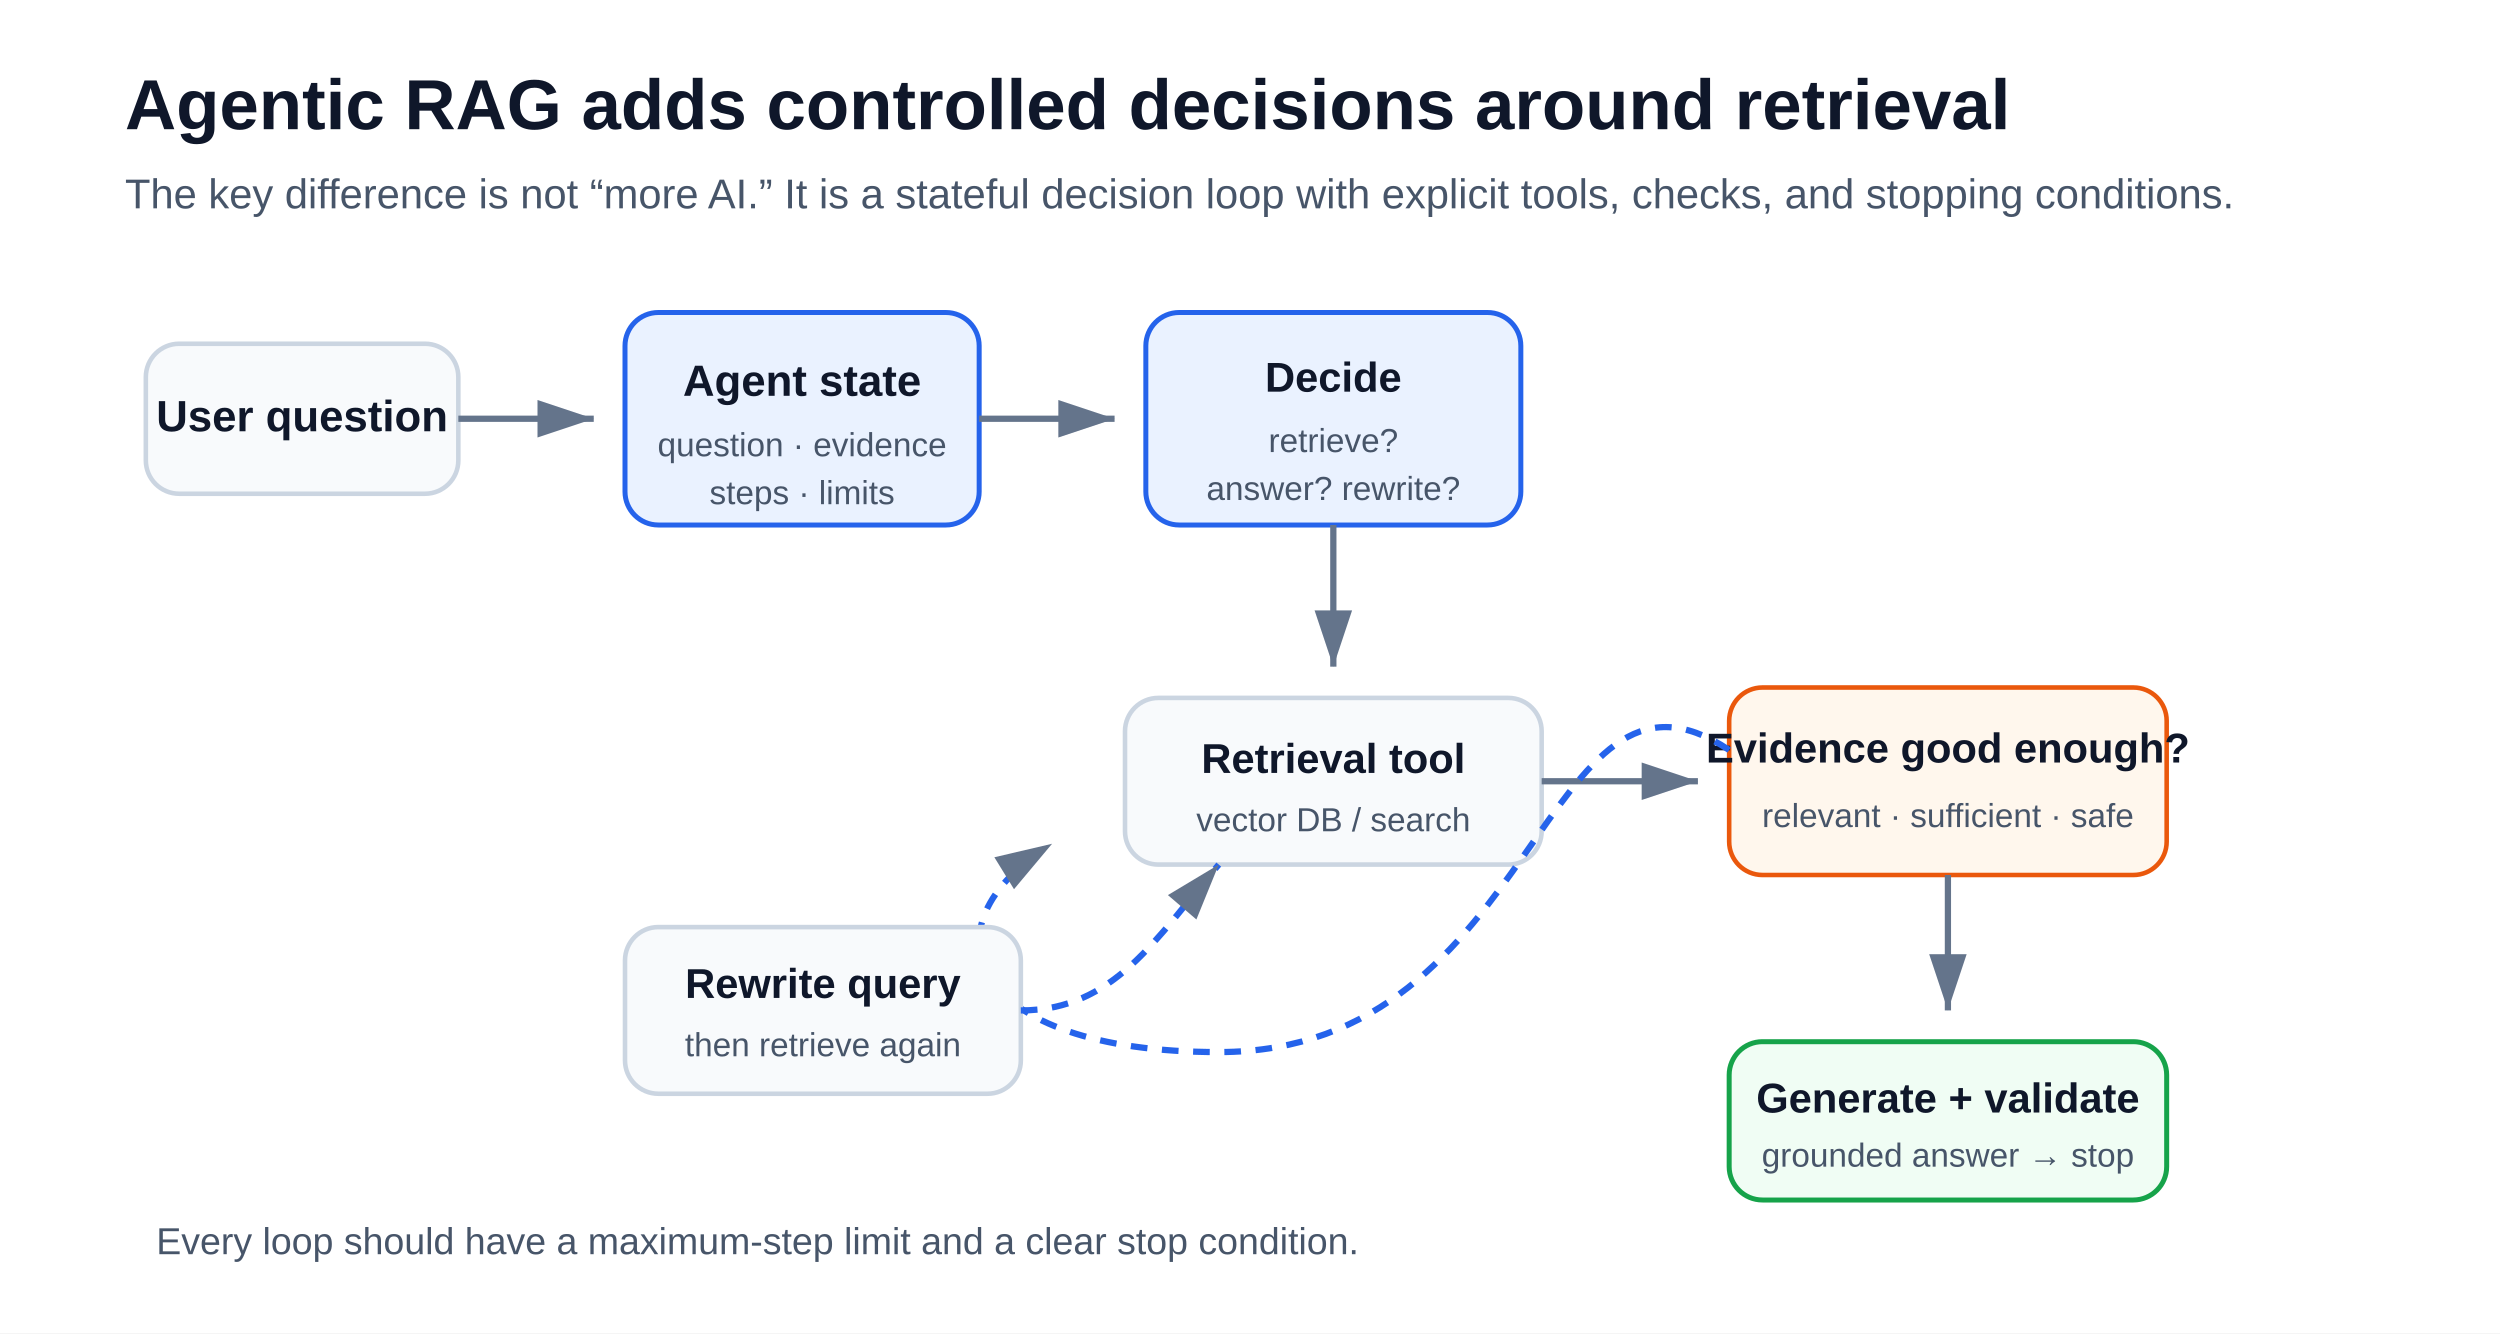
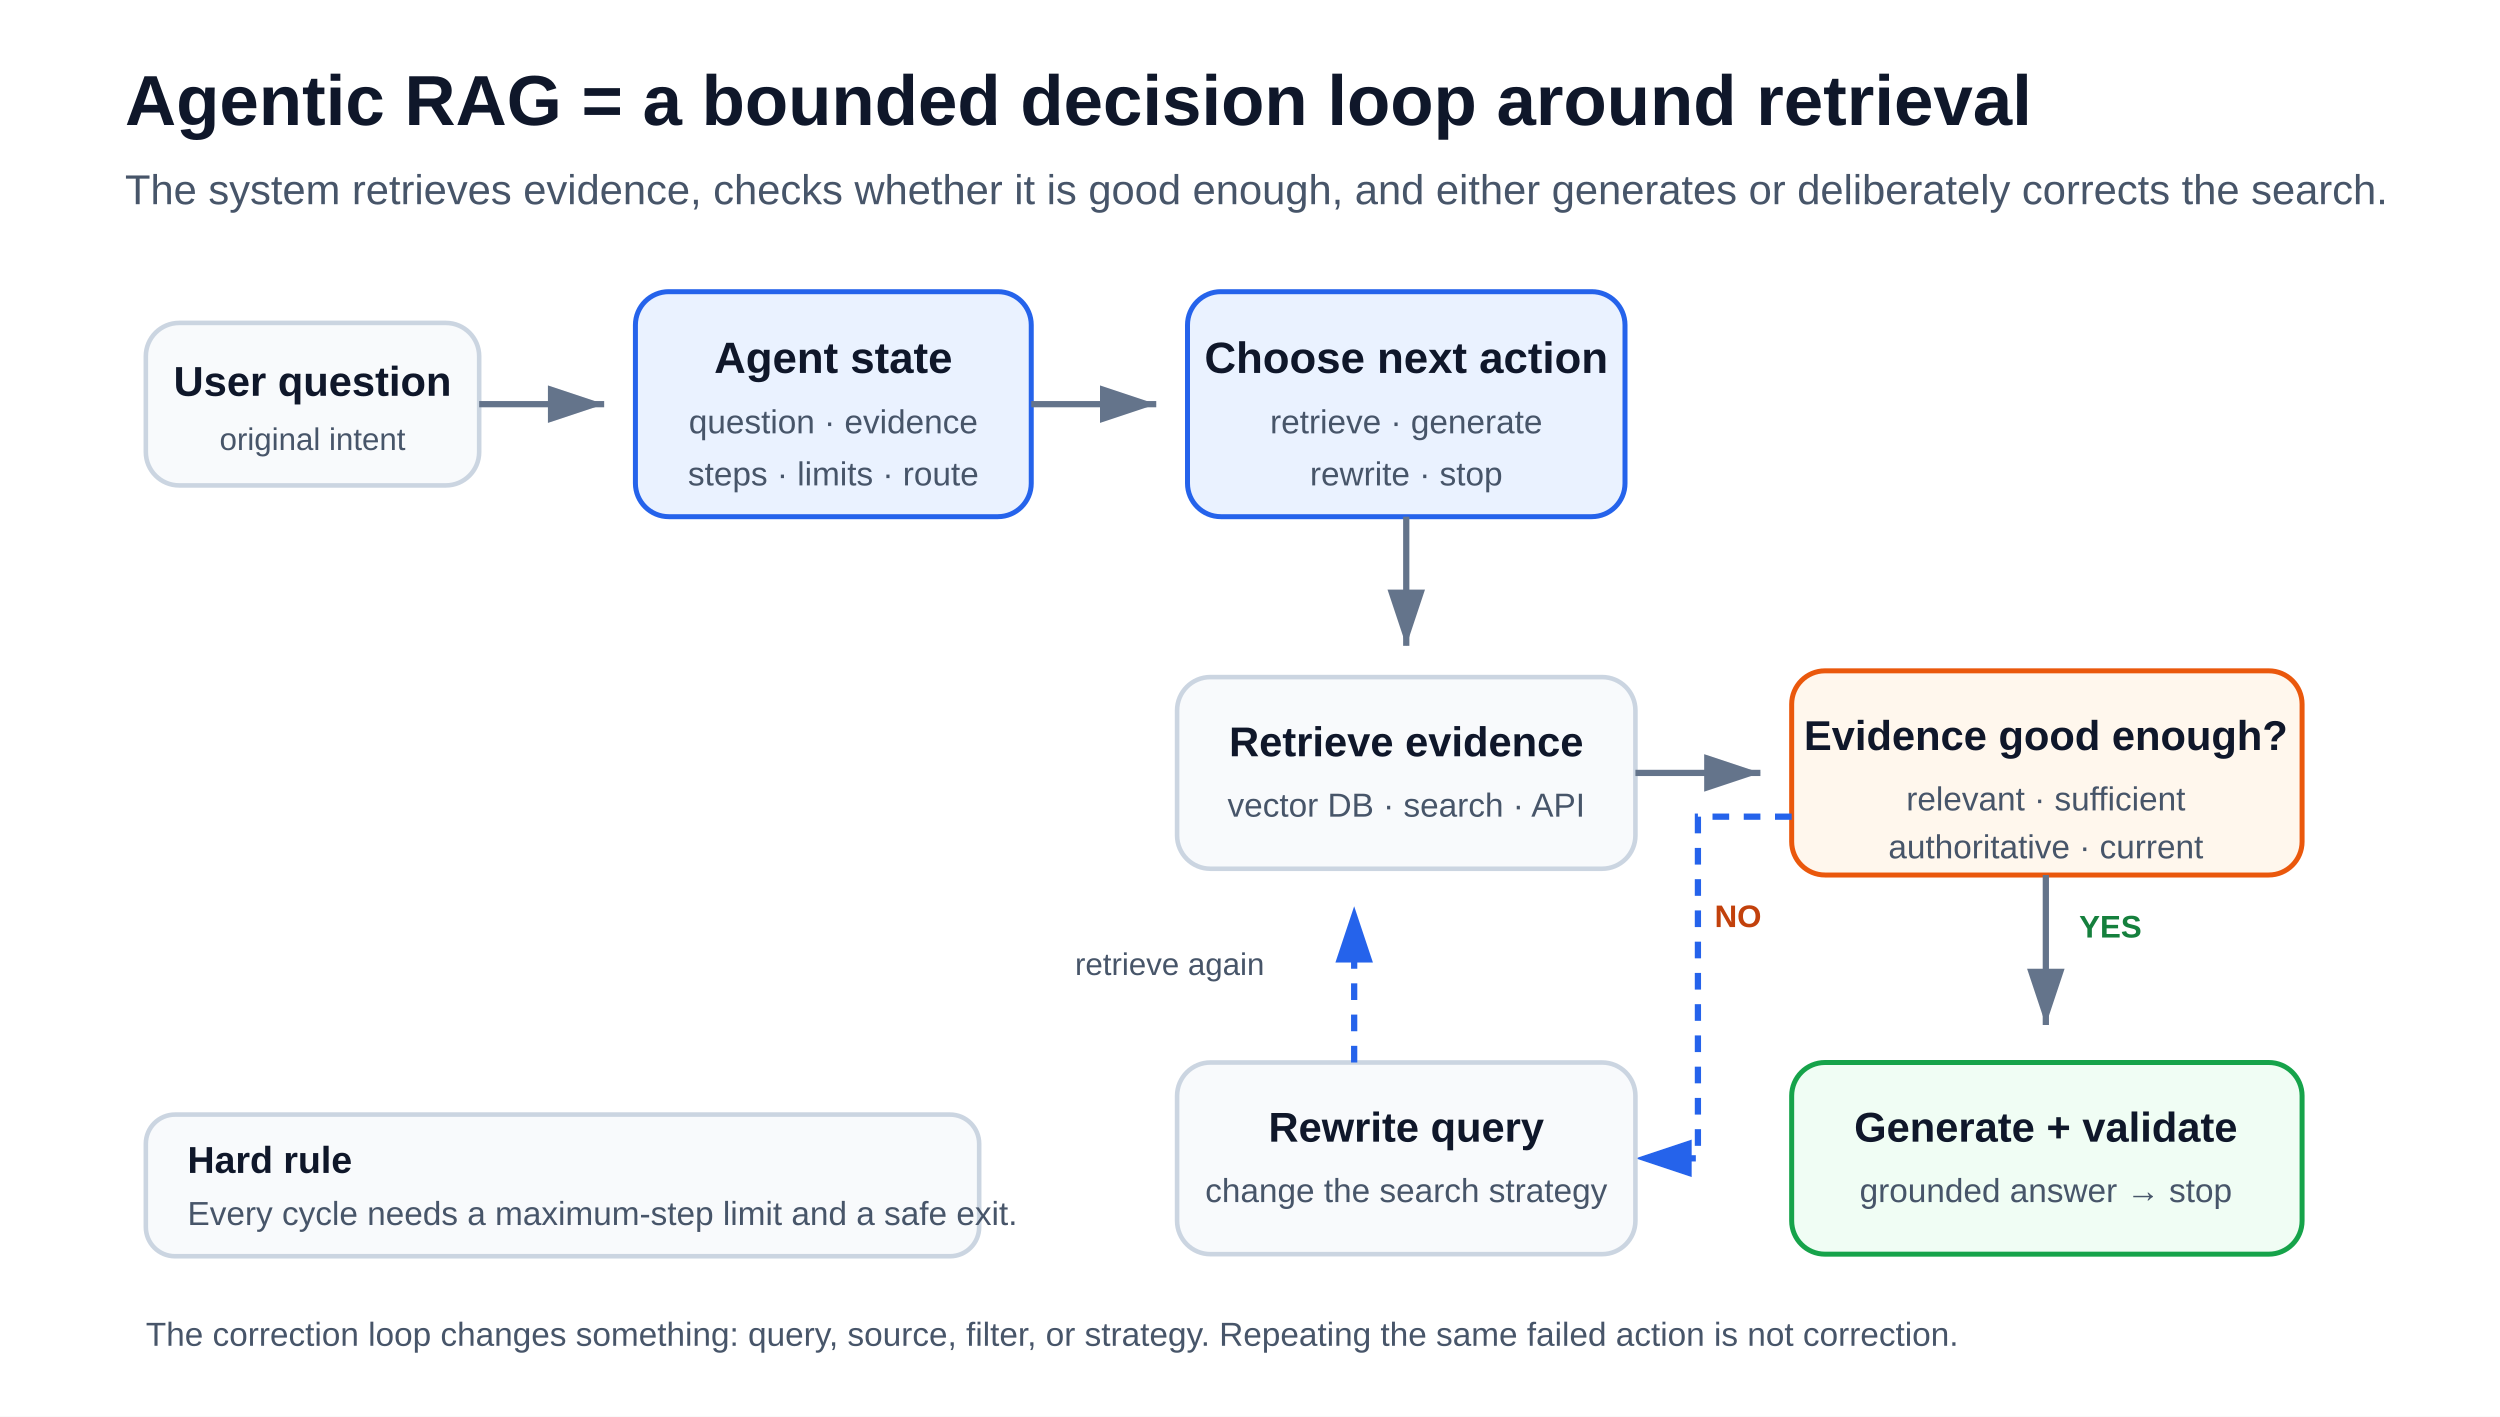
- <svg xmlns="http://www.w3.org/2000/svg" width="1200" height="640" viewBox="0 0 1200 640" role="img" aria-labelledby="title desc">
+ <svg xmlns="http://www.w3.org/2000/svg" width="1200" height="680" viewBox="0 0 1200 680" role="img" aria-labelledby="title desc">
  <defs>
-     <marker id="a" markerWidth="10" markerHeight="10" refX="9" refY="3" orient="auto">
+     <marker id="arrow" markerWidth="10" markerHeight="10" refX="9" refY="3" orient="auto">
      <path d="M0,0 L0,6 L9,3 z" fill="#64748b" />
    </marker>
+     <marker id="arrowBlue" markerWidth="10" markerHeight="10" refX="9" refY="3" orient="auto">
+       <path d="M0,0 L0,6 L9,3 z" fill="#2563eb" />
+     </marker>
    <style>
-     .bg{fill:#fff}.box{fill:#f8fafc;stroke:#cbd5e1;stroke-width:2.2}.accent{fill:#eaf2ff;stroke:#2563eb;stroke-width:2.4}.good{fill:#f0fdf4;stroke:#16a34a;stroke-width:2.4}.warn{fill:#fff7ed;stroke:#ea580c;stroke-width:2.2}.line{stroke:#64748b;stroke-width:3;fill:none;marker-end:url(#a)}.loop{stroke:#2563eb;stroke-width:3;fill:none;stroke-dasharray:8 7;marker-end:url(#a)}.t{font-family:Arial,Helvetica,sans-serif;fill:#0f172a}.m{font-family:Arial,Helvetica,sans-serif;fill:#475569}
+     .bg{fill:#fff}
+     .box{fill:#f8fafc;stroke:#cbd5e1;stroke-width:2.2}
+     .accent{fill:#eaf2ff;stroke:#2563eb;stroke-width:2.4}
+     .warn{fill:#fff7ed;stroke:#ea580c;stroke-width:2.4}
+     .good{fill:#f0fdf4;stroke:#16a34a;stroke-width:2.4}
+     .line{stroke:#64748b;stroke-width:3;fill:none;marker-end:url(#arrow)}
+     .loop{stroke:#2563eb;stroke-width:3;fill:none;stroke-dasharray:8 7;marker-end:url(#arrowBlue)}
+     .t{font-family:Arial,Helvetica,sans-serif;fill:#0f172a}
+     .m{font-family:Arial,Helvetica,sans-serif;fill:#475569}
+     .label{font-family:Arial,Helvetica,sans-serif;font-size:15px;font-weight:700;fill:#475569}
+     .labelYes{fill:#15803d}
+     .labelNo{fill:#c2410c}
  </style>
  </defs>
-   <rect class="bg" width="1200" height="640" />
-   <text class="t" x="60" y="62" font-size="34" font-weight="700">Agentic RAG adds controlled decisions around retrieval</text>
-   <text class="m" x="60" y="100" font-size="20">The key difference is not “more AI.” It is a stateful decision loop with explicit tools, checks, and stopping conditions.</text>
-   <rect class="box" x="70" y="165" rx="16" width="150" height="72" />
-   <text class="t" x="145" y="207" text-anchor="middle" font-size="21" font-weight="700">User question</text>
-   <path class="line" d="M220 201 L285 201" />
-   <rect class="accent" x="300" y="150" rx="16" width="170" height="102" />
-   <text class="t" x="385" y="190" text-anchor="middle" font-size="21" font-weight="700">Agent state</text>
-   <text class="m" x="385" y="219" text-anchor="middle" font-size="16">question · evidence</text>
-   <text class="m" x="385" y="242" text-anchor="middle" font-size="16">steps · limits</text>
-   <path class="line" d="M470 201 L535 201" />
-   <rect class="accent" x="550" y="150" rx="16" width="180" height="102" />
-   <text class="t" x="640" y="188" text-anchor="middle" font-size="20" font-weight="700">Decide</text>
-   <text class="m" x="640" y="217" text-anchor="middle" font-size="16">retrieve?</text>
-   <text class="m" x="640" y="240" text-anchor="middle" font-size="16">answer? rewrite?</text>
-   <path class="line" d="M640 252 L640 320" />
-   <rect class="box" x="540" y="335" rx="16" width="200" height="80" />
-   <text class="t" x="640" y="371" text-anchor="middle" font-size="20" font-weight="700">Retrieval tool</text>
-   <text class="m" x="640" y="399" text-anchor="middle" font-size="16">vector DB / search</text>
-   <path class="line" d="M740 375 L815 375" />
-   <rect class="warn" x="830" y="330" rx="16" width="210" height="90" />
-   <text class="t" x="935" y="366" text-anchor="middle" font-size="20" font-weight="700">Evidence good enough?</text>
-   <text class="m" x="935" y="397" text-anchor="middle" font-size="16">relevant · sufficient · safe</text>
-   <path class="line" d="M935 420 L935 485" />
-   <rect class="good" x="830" y="500" rx="16" width="210" height="76" />
-   <text class="t" x="935" y="534" text-anchor="middle" font-size="20" font-weight="700">Generate + validate</text>
-   <text class="m" x="935" y="560" text-anchor="middle" font-size="16">grounded answer → stop</text>
-   <path class="loop" d="M830 360 C740 300 740 505 585 505 C465 505 440 445 505 405" />
-   <rect class="box" x="300" y="445" rx="16" width="190" height="80" />
-   <text class="t" x="395" y="479" text-anchor="middle" font-size="20" font-weight="700">Rewrite query</text>
-   <text class="m" x="395" y="507" text-anchor="middle" font-size="16">then retrieve again</text>
-   <path class="loop" d="M490 485 C535 485 555 450 585 415" />
-   <text class="m" x="75" y="602" font-size="18">Every loop should have a maximum-step limit and a clear stop condition.</text>
+   <rect class="bg" width="1200" height="680" />
+   <text class="t" x="60" y="60" font-size="34" font-weight="700">Agentic RAG = a bounded decision loop around retrieval</text>
+   <text class="m" x="60" y="98" font-size="20">The system retrieves evidence, checks whether it is good enough, and either generates or deliberately corrects the search.</text>
+   <rect class="box" x="70" y="155" rx="16" width="160" height="78" />
+   <text class="t" x="150" y="190" text-anchor="middle" font-size="20" font-weight="700">User question</text>
+   <text class="m" x="150" y="216" text-anchor="middle" font-size="15">original intent</text>
+   <path class="line" d="M230 194 L290 194" />
+   <rect class="accent" x="305" y="140" rx="16" width="190" height="108" />
+   <text class="t" x="400" y="179" text-anchor="middle" font-size="21" font-weight="700">Agent state</text>
+   <text class="m" x="400" y="208" text-anchor="middle" font-size="16">question · evidence</text>
+   <text class="m" x="400" y="233" text-anchor="middle" font-size="16">steps · limits · route</text>
+   <path class="line" d="M495 194 L555 194" />
+   <rect class="accent" x="570" y="140" rx="16" width="210" height="108" />
+   <text class="t" x="675" y="179" text-anchor="middle" font-size="21" font-weight="700">Choose next action</text>
+   <text class="m" x="675" y="208" text-anchor="middle" font-size="16">retrieve · generate</text>
+   <text class="m" x="675" y="233" text-anchor="middle" font-size="16">rewrite · stop</text>
+   <path class="line" d="M675 248 L675 310" />
+   <rect class="box" x="565" y="325" rx="16" width="220" height="92" />
+   <text class="t" x="675" y="363" text-anchor="middle" font-size="20" font-weight="700">Retrieve evidence</text>
+   <text class="m" x="675" y="392" text-anchor="middle" font-size="16">vector DB · search · API</text>
+   <path class="line" d="M785 371 L845 371" />
+   <rect class="warn" x="860" y="322" rx="16" width="245" height="98" />
+   <text class="t" x="982" y="360" text-anchor="middle" font-size="20" font-weight="700">Evidence good enough?</text>
+   <text class="m" x="982" y="389" text-anchor="middle" font-size="16">relevant · sufficient</text>
+   <text class="m" x="982" y="412" text-anchor="middle" font-size="16">authoritative · current</text>
+   <text class="label labelYes" x="998" y="450">YES</text>
+   <path class="line" d="M982 420 L982 492" />
+   <rect class="good" x="860" y="510" rx="16" width="245" height="92" />
+   <text class="t" x="982" y="548" text-anchor="middle" font-size="20" font-weight="700">Generate + validate</text>
+   <text class="m" x="982" y="577" text-anchor="middle" font-size="16">grounded answer → stop</text>
+   <text class="label labelNo" x="823" y="445">NO</text>
+   <path class="loop" d="M860 392 L815 392 L815 556 L785 556" />
+   <rect class="box" x="565" y="510" rx="16" width="220" height="92" />
+   <text class="t" x="675" y="548" text-anchor="middle" font-size="20" font-weight="700">Rewrite query</text>
+   <text class="m" x="675" y="577" text-anchor="middle" font-size="16">change the search strategy</text>
+   <path class="loop" d="M650 510 L650 435" />
+   <text class="m" x="516" y="468" font-size="15">retrieve again</text>
+   <rect class="box" x="70" y="535" rx="14" width="400" height="68" />
+   <text class="t" x="90" y="563" font-size="18" font-weight="700">Hard rule</text>
+   <text class="m" x="90" y="588" font-size="16">Every cycle needs a maximum-step limit and a safe exit.</text>
+   <text class="m" x="70" y="646" font-size="16">The correction loop changes something: query, source, filter, or strategy. Repeating the same failed action is not correction.</text>
</svg>
